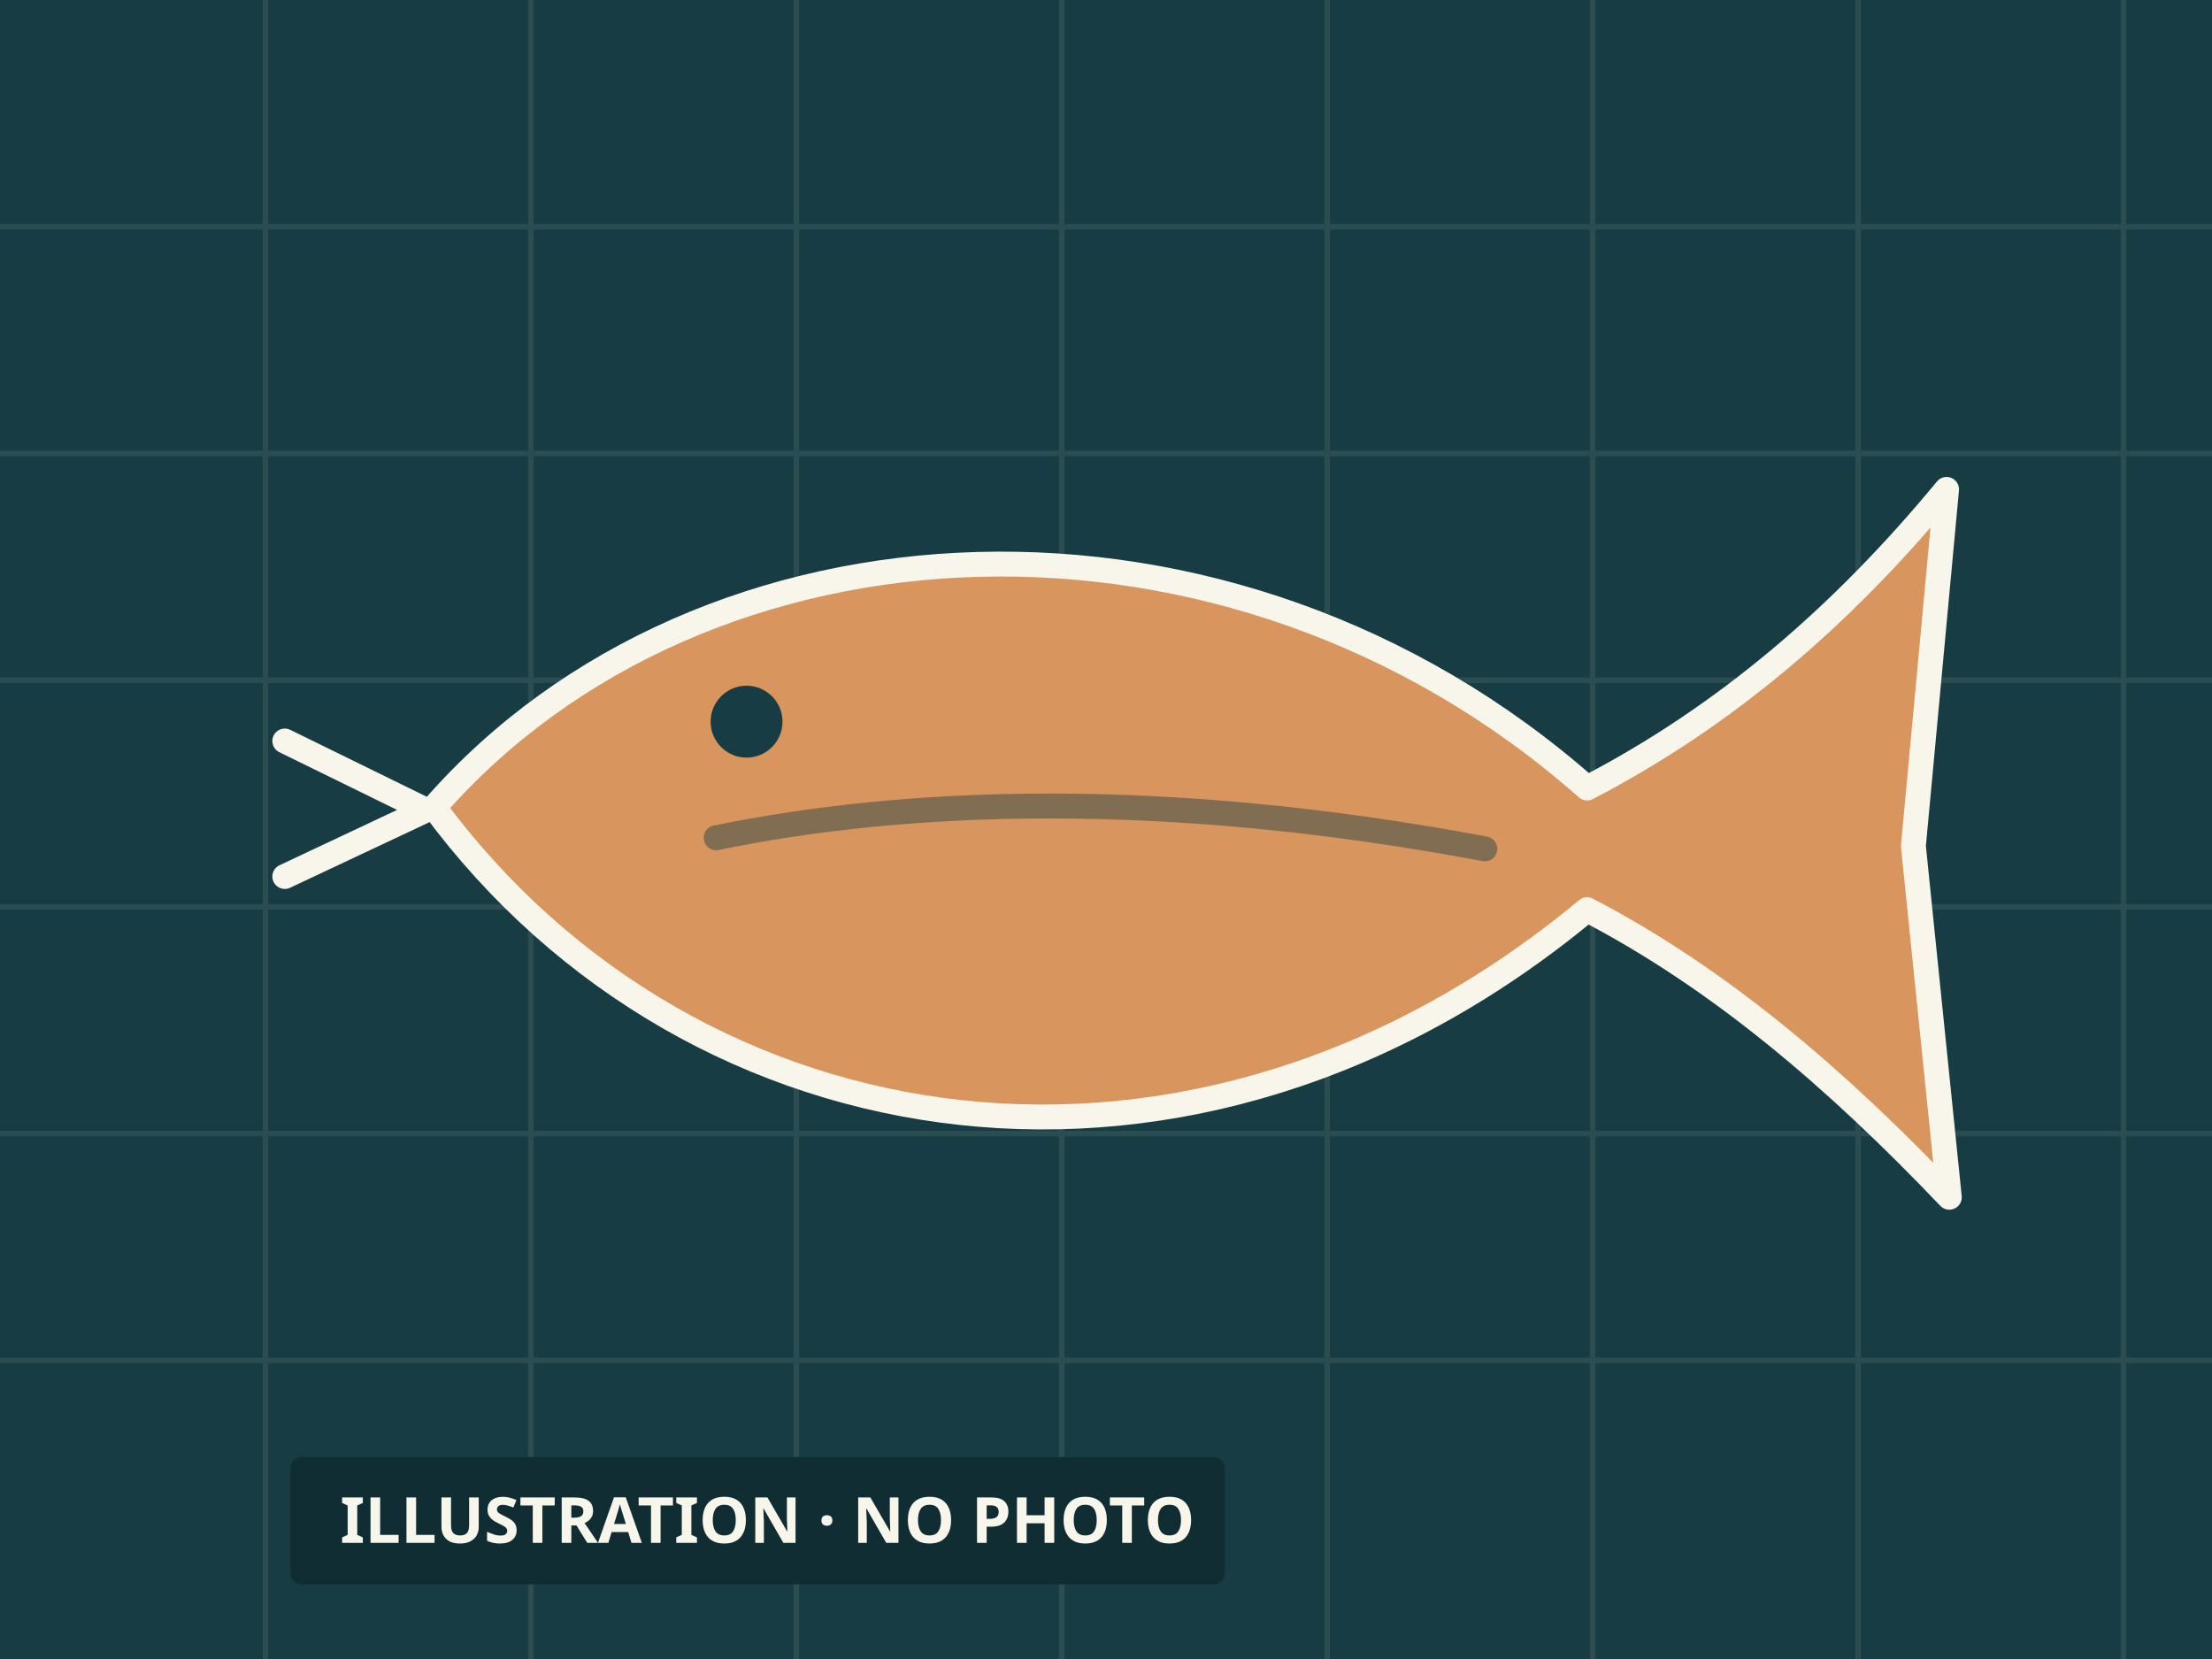
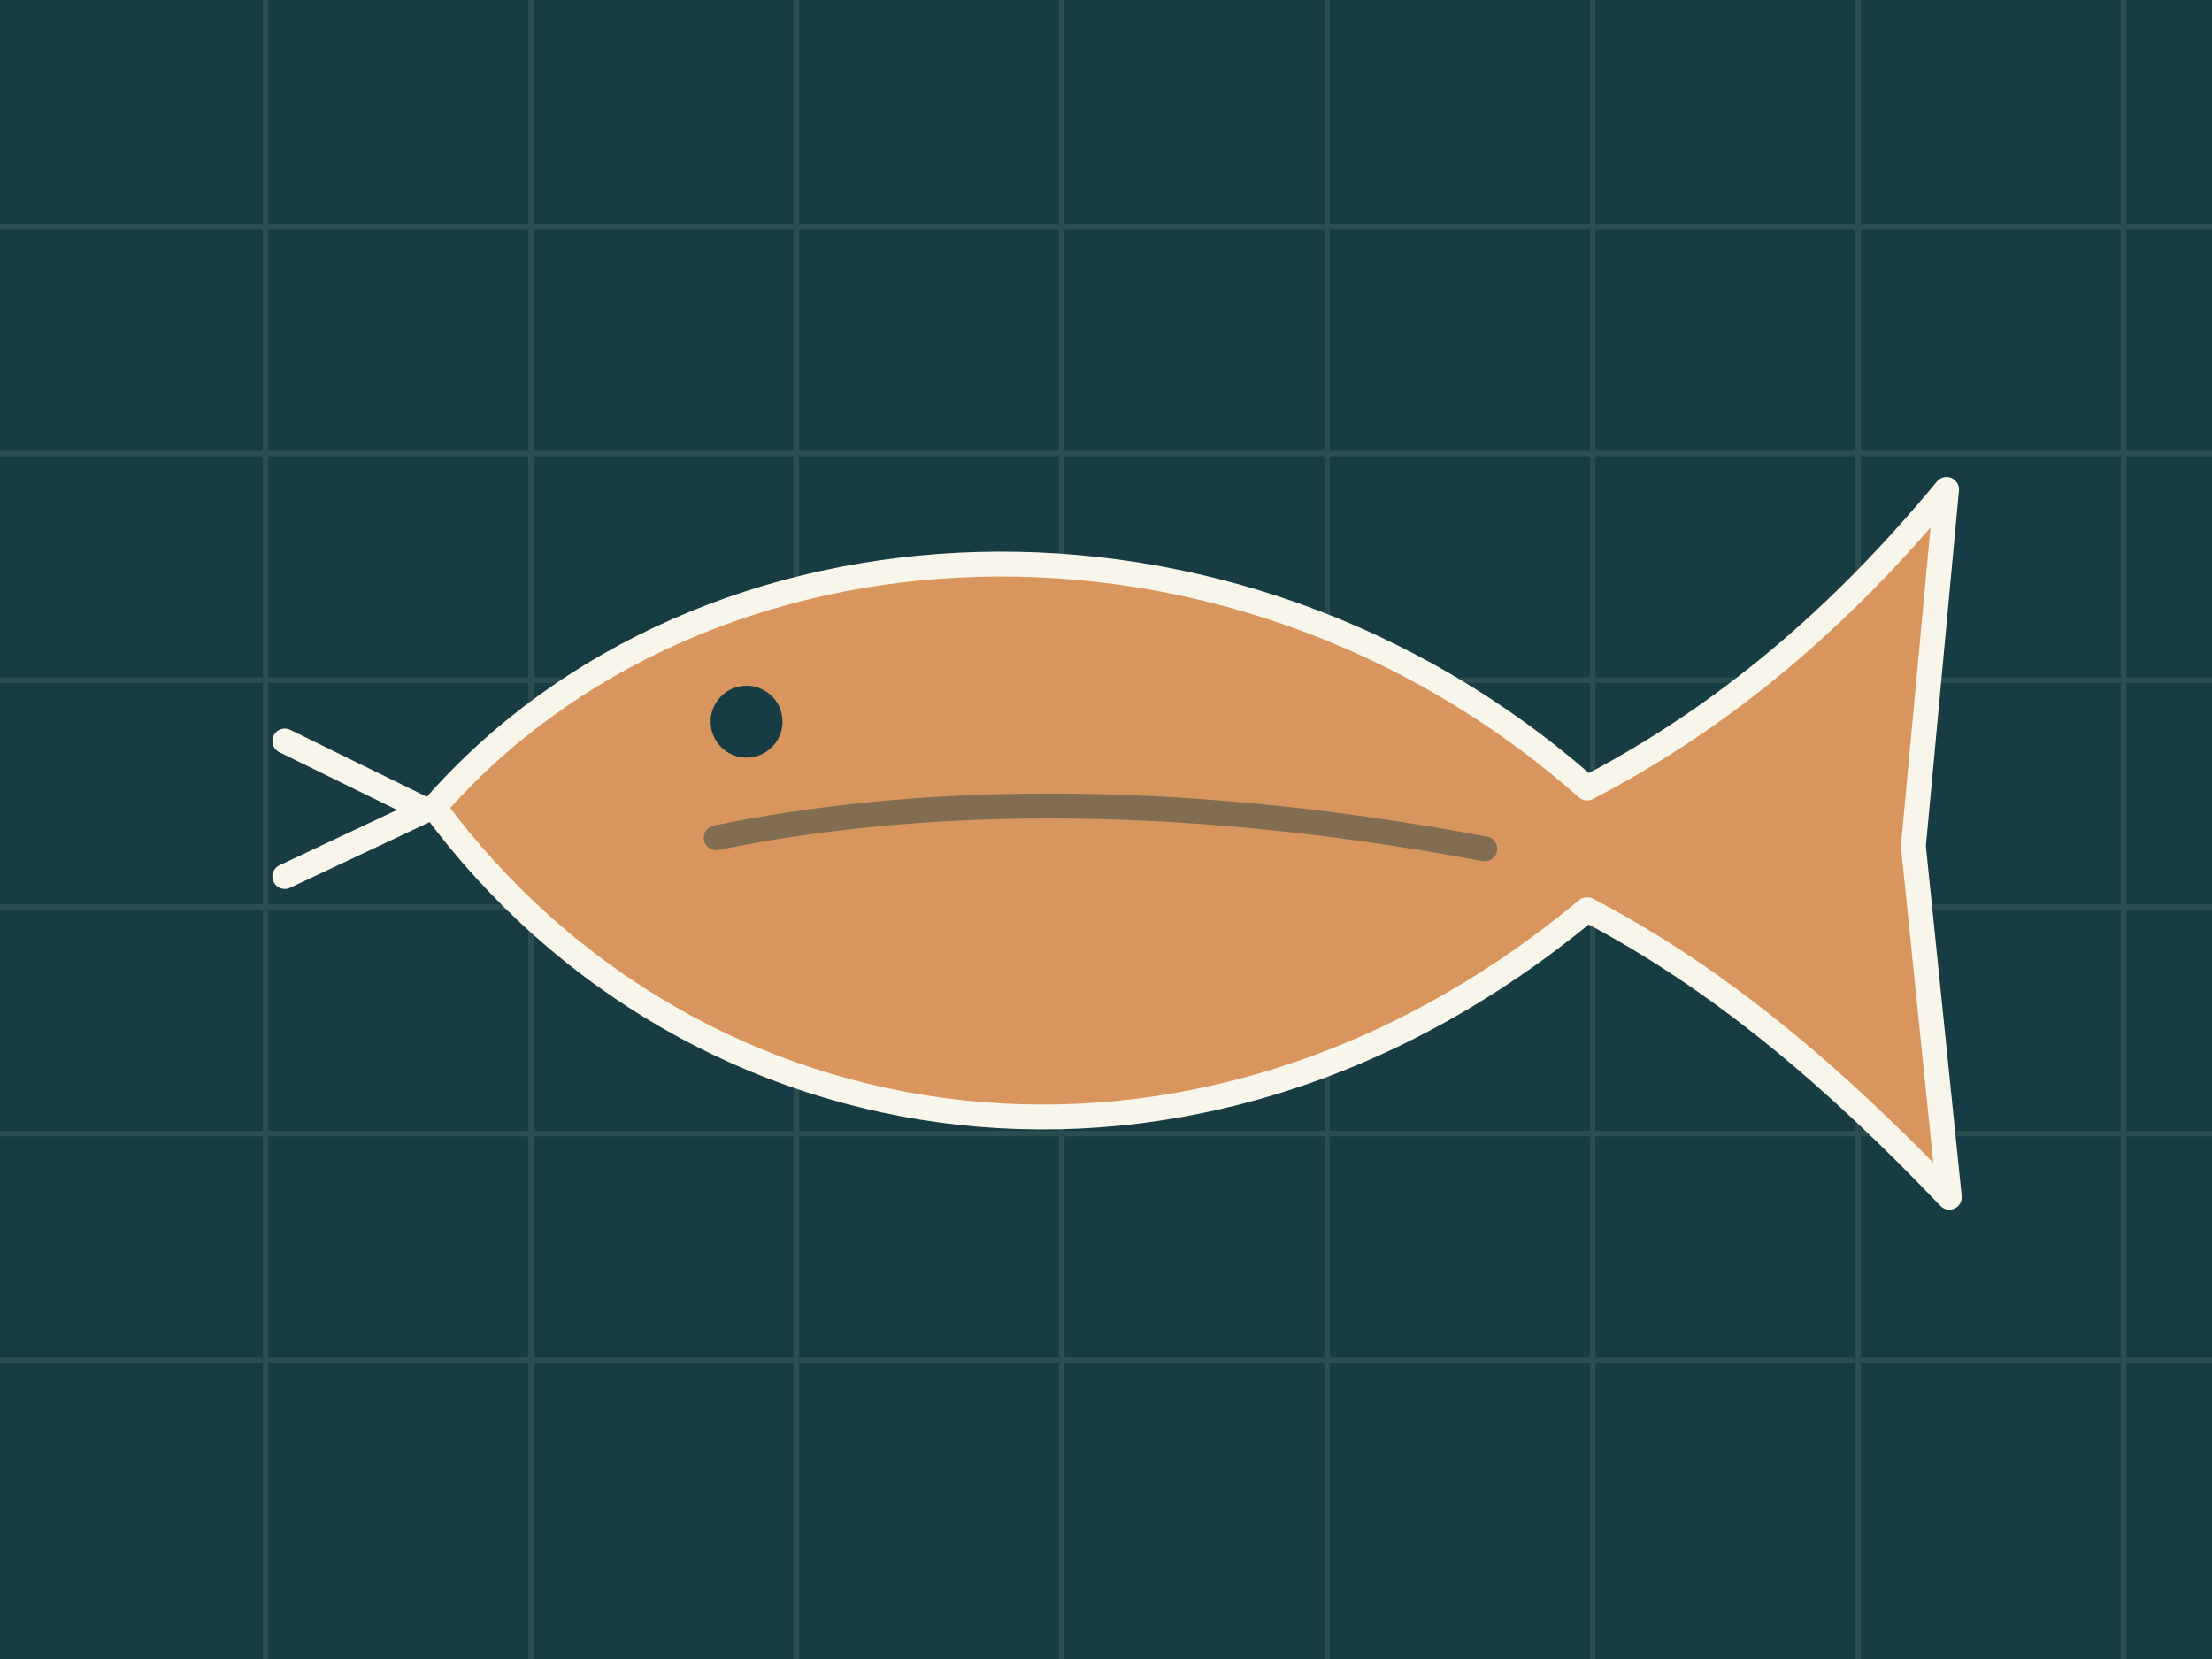
- <svg xmlns="http://www.w3.org/2000/svg" viewBox="0 0 800 600" role="img" aria-label="Illustrated fish silhouette; no landing photograph">
+ <svg xmlns="http://www.w3.org/2000/svg" viewBox="0 0 800 600" role="img" aria-label="Fish silhouette">
  <rect width="800" height="600" fill="#173c43" />
  <path d="M0 82H800M0 164H800M0 246H800M0 328H800M0 410H800M0 492H800M96 0V600M192 0V600M288 0V600M384 0V600M480 0V600M576 0V600M672 0V600M768 0V600" stroke="#f8f6eb" stroke-opacity=".09" stroke-width="2" />
  <path d="M157 292C254 181 445 171 574 285C624 259 666 223 704 177L692 306L705 433C664 390 622 354 574 329C432 447 251 419 157 292Z" fill="#d8955e" stroke="#f8f6eb" stroke-width="9" stroke-linejoin="round" />
  <path d="M259 303C327 289 420 285 537 307" fill="none" stroke="#173c43" stroke-opacity=".45" stroke-width="9" stroke-linecap="round" />
  <circle cx="270" cy="261" r="13" fill="#173c43" />
  <path d="M154 293L103 268M154 293L103 317" stroke="#f8f6eb" stroke-width="9" stroke-linecap="round" />
-   <rect x="105" y="527" width="338" height="46" rx="4" fill="#102d34" />
-   <text x="123" y="558" fill="#f8f6eb" font-family="system-ui,sans-serif" font-size="23" font-weight="700">ILLUSTRATION · NO PHOTO</text>
</svg>
